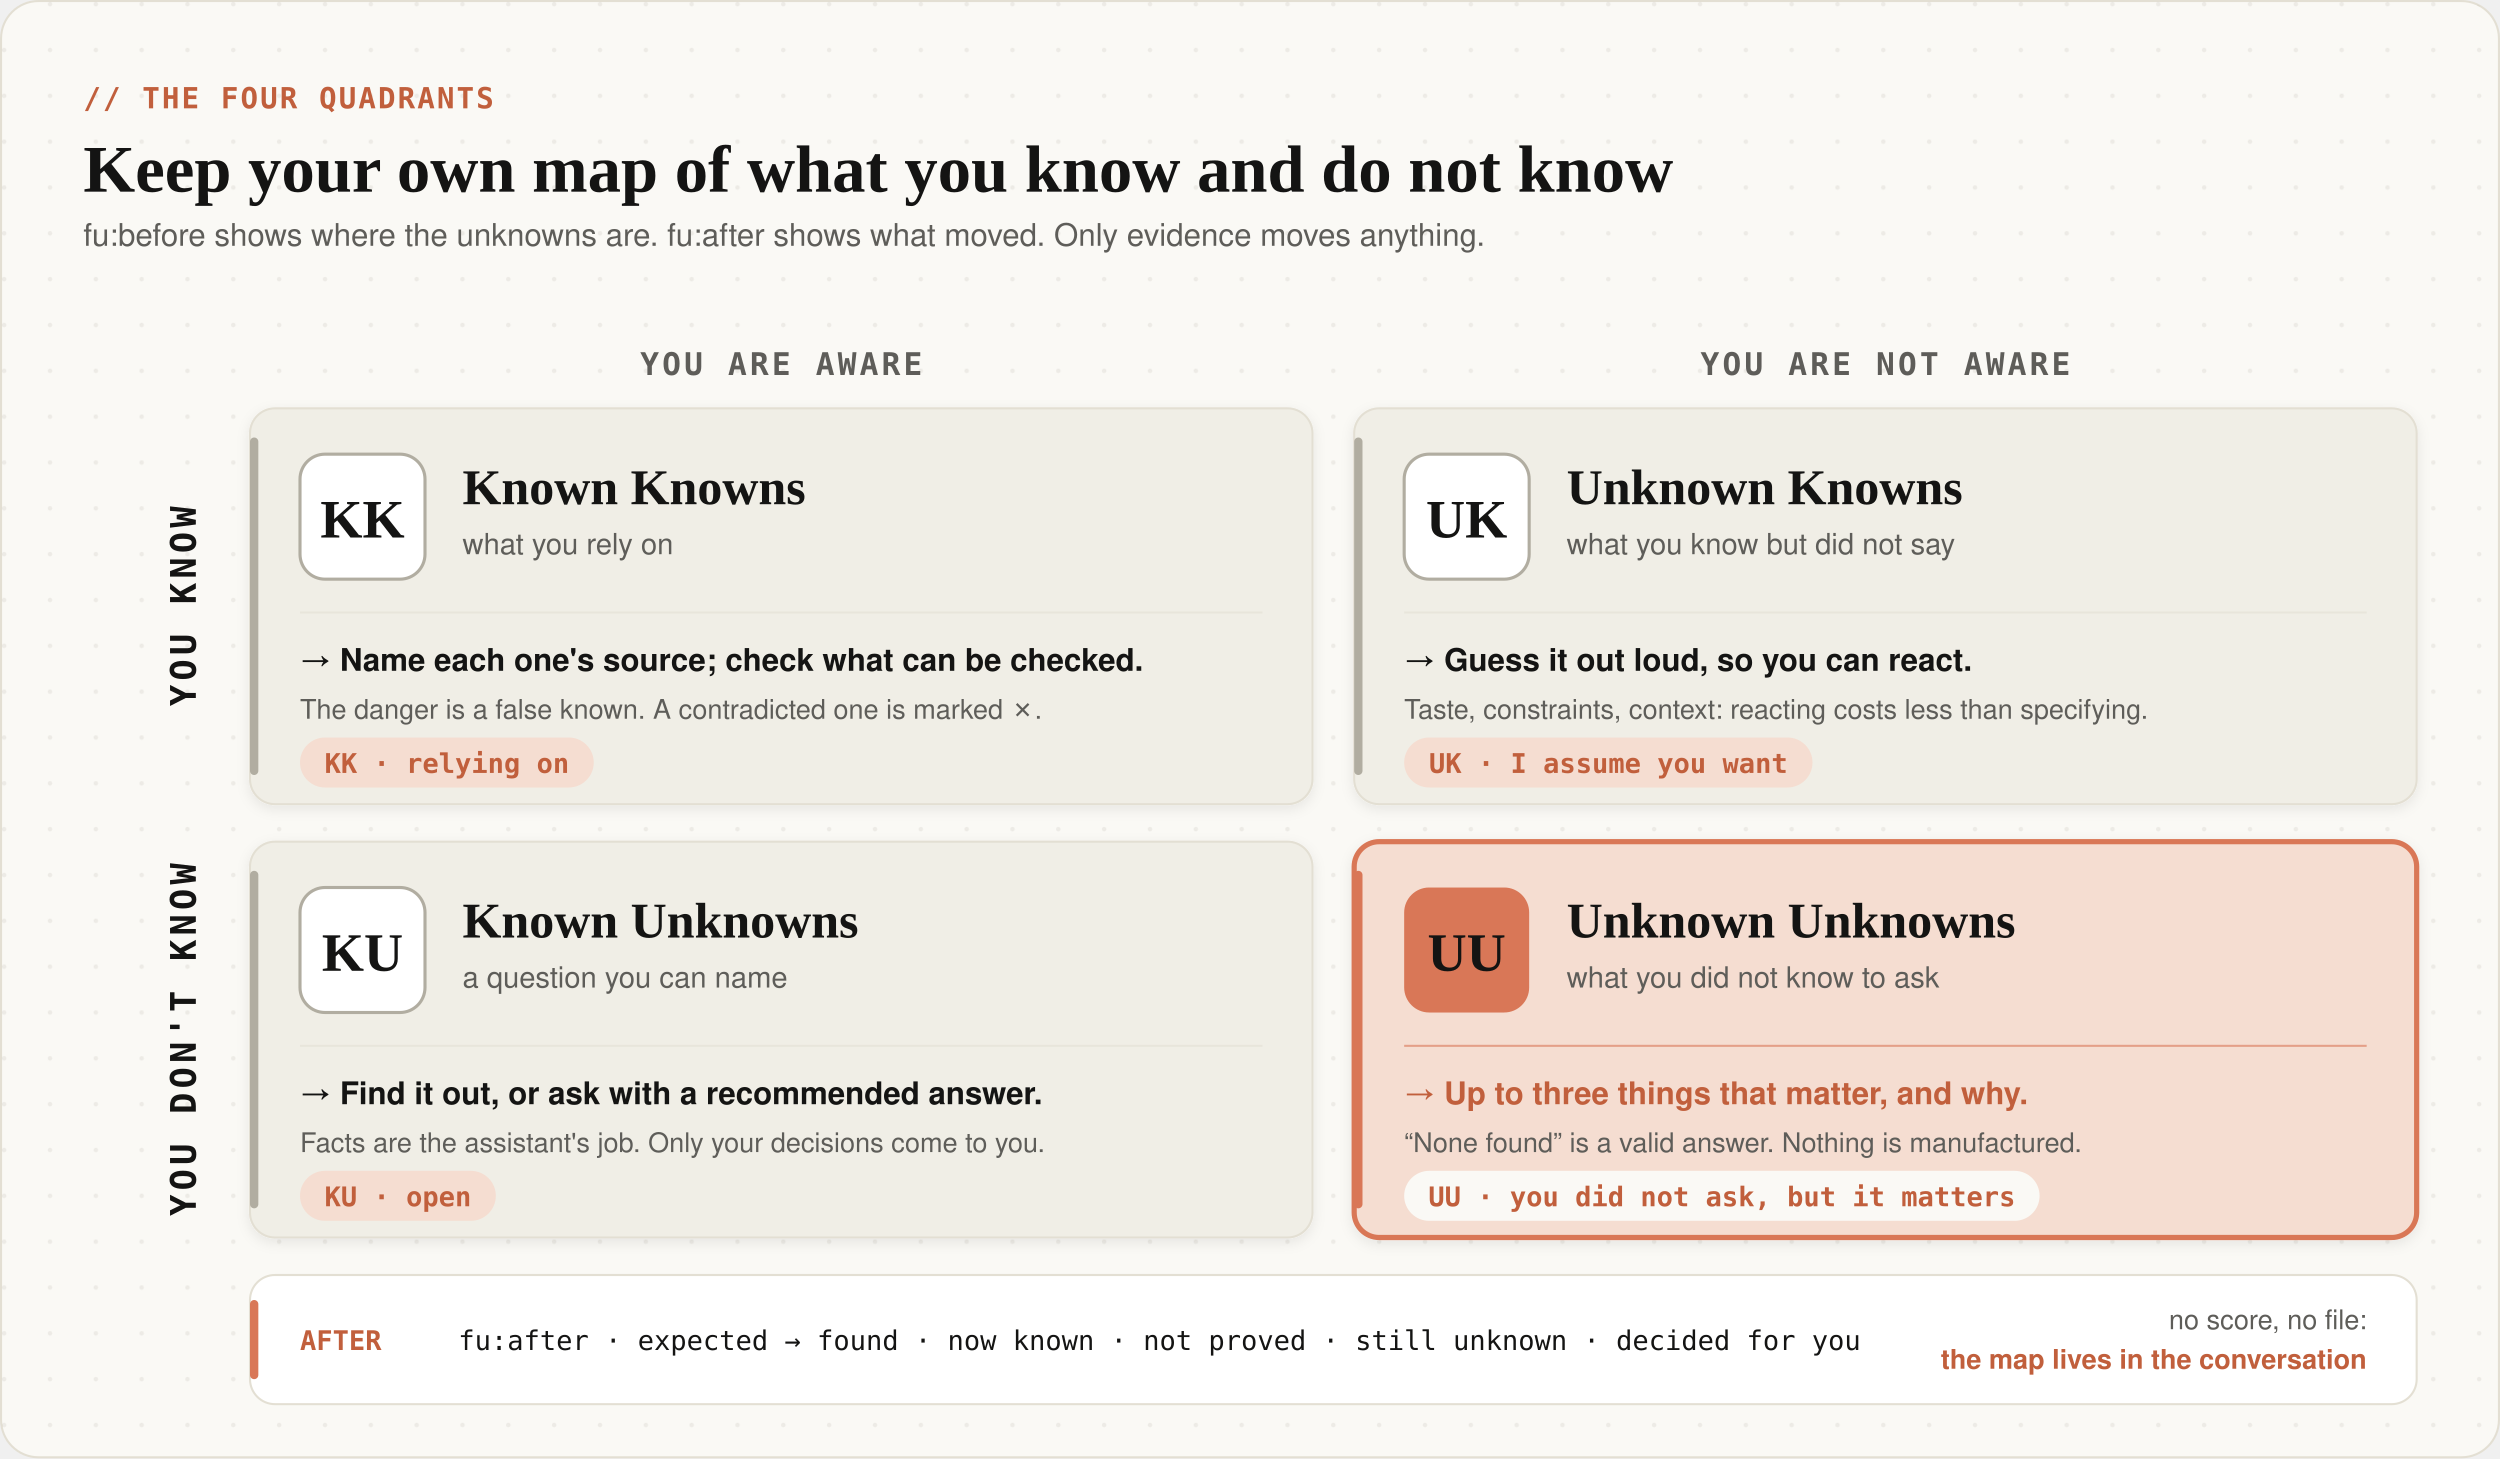
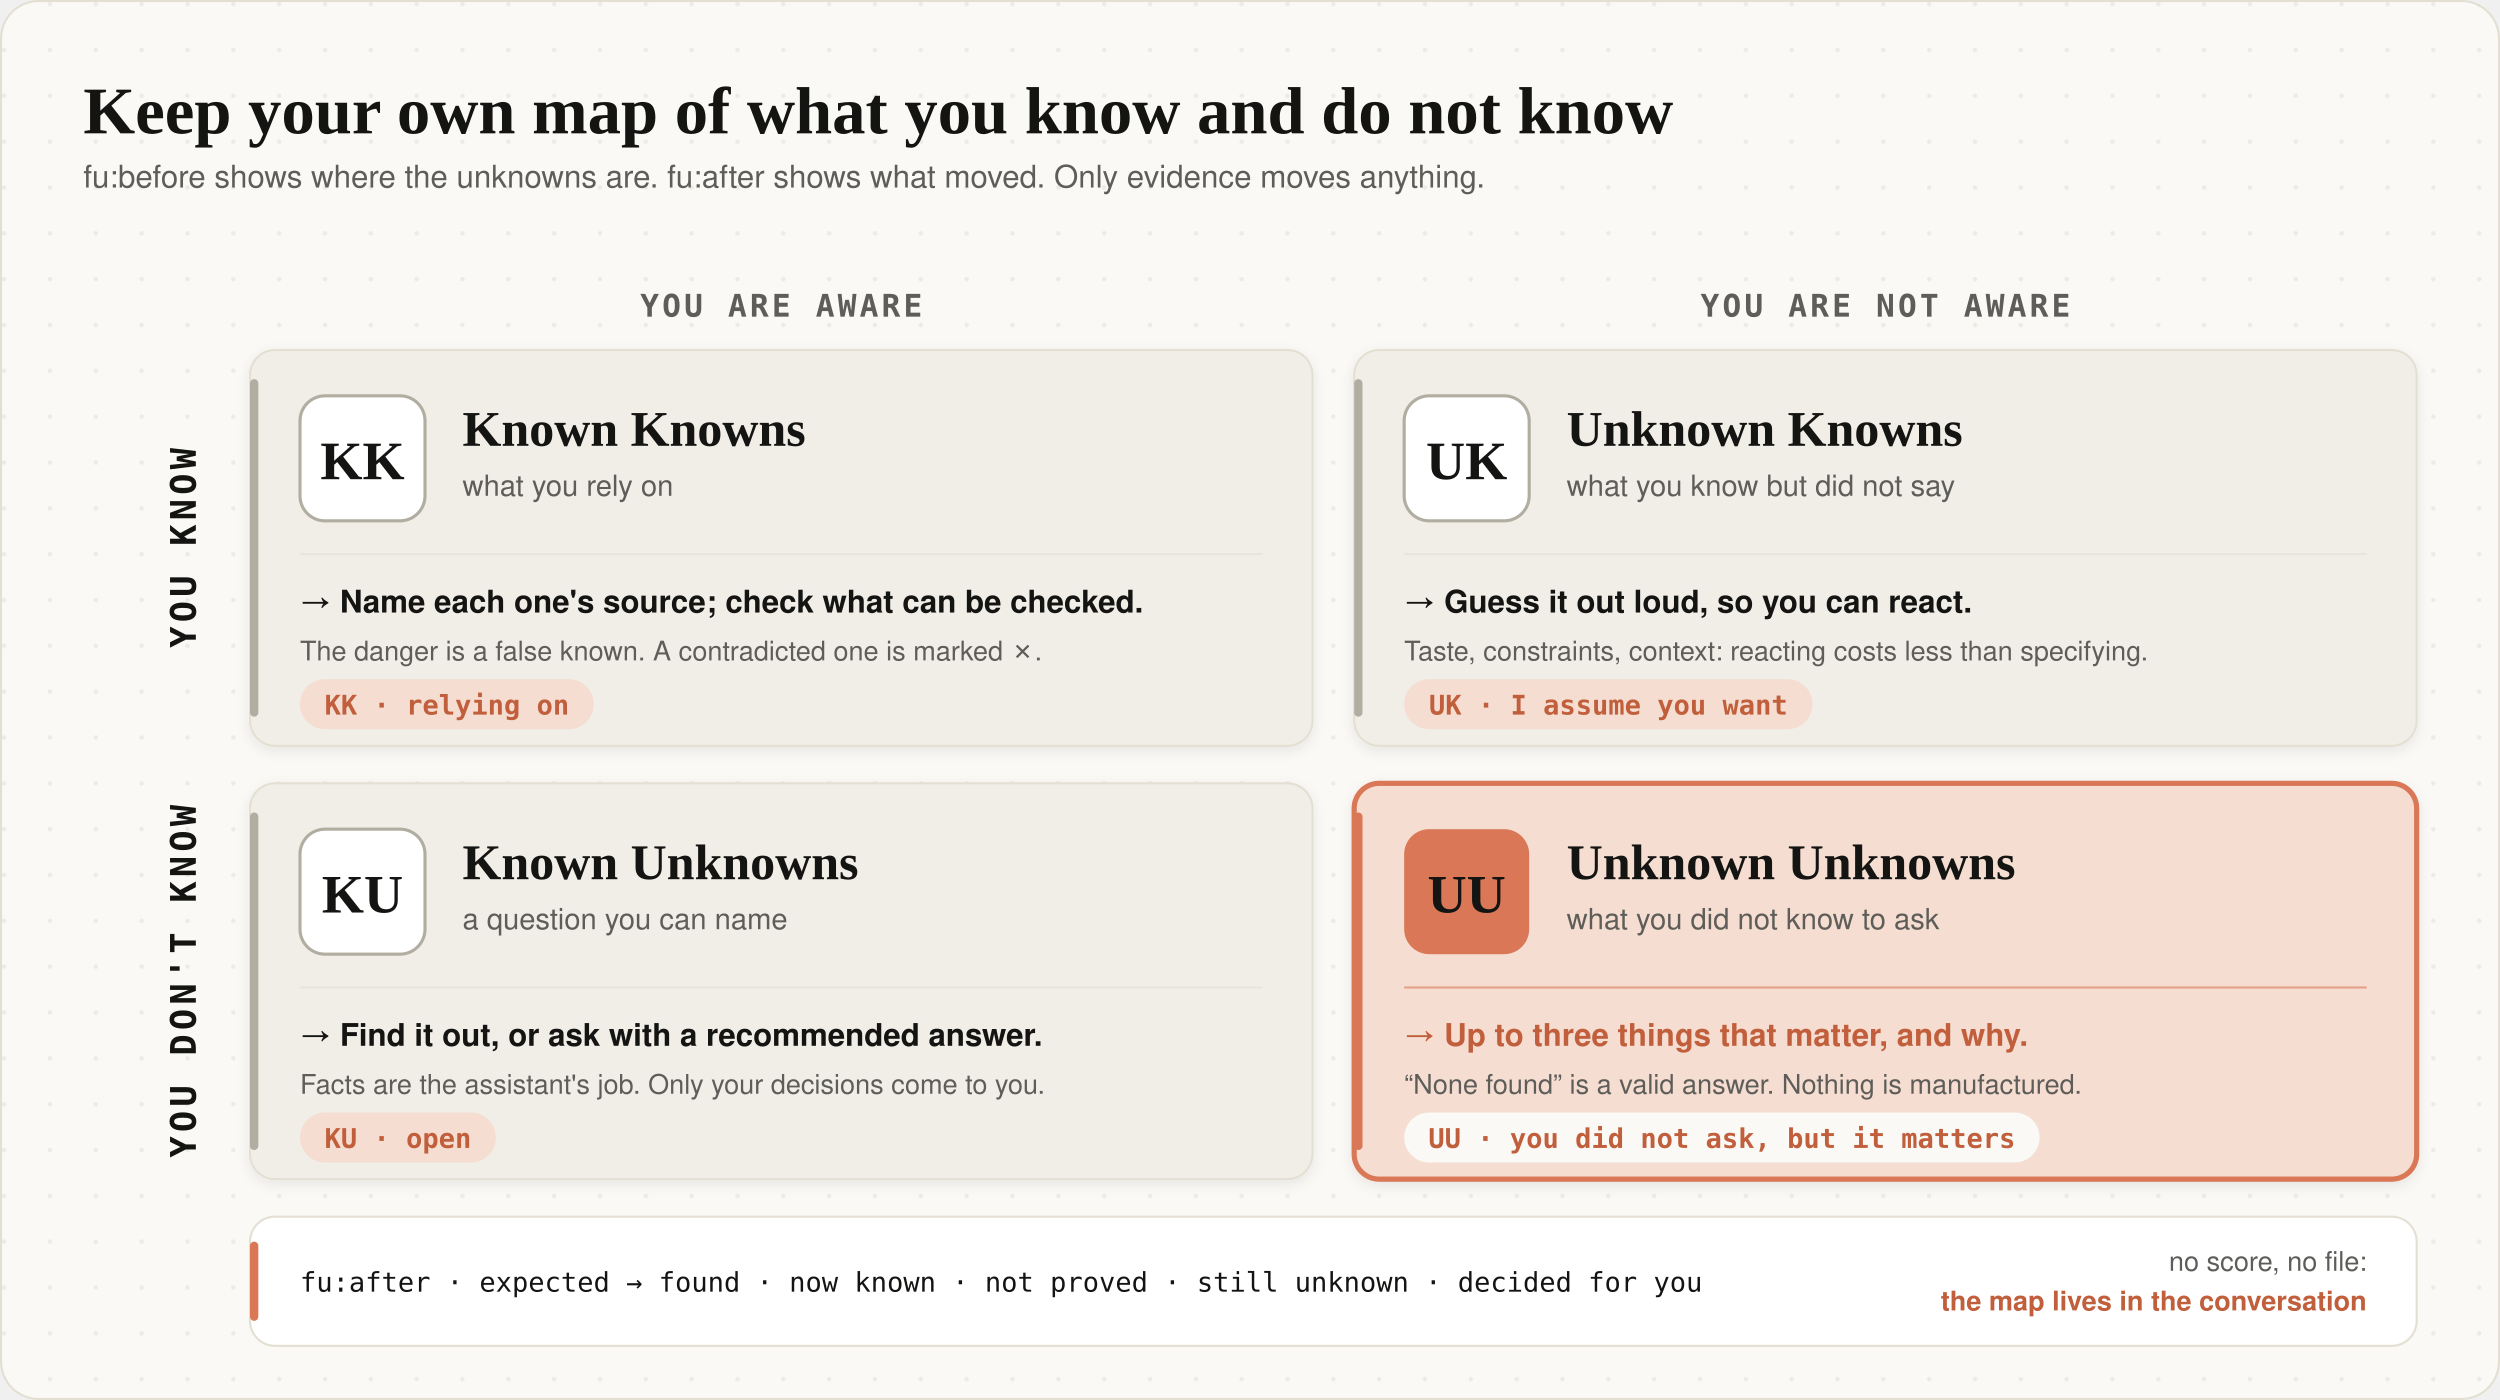
- <svg xmlns="http://www.w3.org/2000/svg" width="1200" height="700" viewBox="0 0 1200 700" role="img" aria-labelledby="t d">
+ <svg xmlns="http://www.w3.org/2000/svg" width="1200" height="672" viewBox="0 0 1200 672" role="img" aria-labelledby="t d">
  <defs>
    <filter id="sh" x="-5%" y="-5%" width="110%" height="120%">
      <feDropShadow dx="0" dy="2" stdDeviation="3" flood-color="#141413" flood-opacity="0.08" />
    </filter>
    <pattern id="dots" width="22" height="22" patternUnits="userSpaceOnUse">
      <circle cx="2" cy="2" r="1.1" fill="#B1ADA1" opacity="0.35" />
    </pattern>
  </defs>
-   <rect x="0.5" y="0.5" width="1199" height="699" rx="18" fill="#FAF9F5" stroke="#E3DFD3" />
-   <rect x="0.5" y="0.5" width="1199" height="699" rx="18" fill="url(#dots)" opacity="0.5" />
-   <text x="40" y="52" font-family="ui-monospace, SFMono-Regular, Menlo, Consolas, monospace" font-size="14" font-weight="700" fill="#C15F3C" letter-spacing="1">// THE FOUR QUADRANTS</text>
-   <text x="40" y="92" font-family="Georgia, 'Times New Roman', serif" font-size="32" font-weight="700" fill="#141413">Keep your own map of what you know and do not know</text>
-   <text x="40" y="118" font-family="-apple-system, 'Segoe UI', Helvetica, Arial, sans-serif" font-size="15" fill="#5E5D59">fu:before shows where the unknowns are. fu:after shows what moved. Only evidence moves anything.</text>
-   <text x="375" y="180" font-family="ui-monospace, SFMono-Regular, Menlo, Consolas, monospace" font-size="15" font-weight="700" fill="#5E5D59" text-anchor="middle" letter-spacing="1.5">YOU ARE AWARE</text>
-   <text x="905" y="180" font-family="ui-monospace, SFMono-Regular, Menlo, Consolas, monospace" font-size="15" font-weight="700" fill="#5E5D59" text-anchor="middle" letter-spacing="1.5">YOU ARE NOT AWARE</text>
-   <text x="94" y="291" font-family="ui-monospace, SFMono-Regular, Menlo, Consolas, monospace" font-size="17" font-weight="700" fill="#141413" text-anchor="middle" letter-spacing="2" transform="rotate(-90 94 291)">YOU KNOW</text>
-   <text x="94" y="499" font-family="ui-monospace, SFMono-Regular, Menlo, Consolas, monospace" font-size="17" font-weight="700" fill="#141413" text-anchor="middle" letter-spacing="2" transform="rotate(-90 94 499)">YOU DON'T KNOW</text>
-   <rect x="120" y="196" width="510" height="190" rx="12" fill="#F0EEE6" stroke="#E3DFD3" stroke-width="1" filter="url(#sh)" />
-   <rect x="120" y="210" width="4" height="162" rx="2" fill="#B1ADA1" />
-   <rect x="144" y="218" width="60" height="60" rx="12" fill="#FFFFFF" stroke="#B1ADA1" stroke-width="1.5" />
-   <text x="174" y="258" font-family="Georgia, 'Times New Roman', serif" font-size="26" font-weight="700" fill="#141413" text-anchor="middle">KK</text>
-   <text x="222" y="242" font-family="Georgia, 'Times New Roman', serif" font-size="24" font-weight="700" fill="#141413">Known Knowns</text>
-   <text x="222" y="266" font-family="-apple-system, 'Segoe UI', Helvetica, Arial, sans-serif" font-size="14" fill="#5E5D59">what you rely on</text>
-   <path d="M144 294H606" stroke="#E3DFD3" stroke-width="1" stroke-opacity="0.6" />
-   <text x="144" y="322" font-family="-apple-system, 'Segoe UI', Helvetica, Arial, sans-serif" font-size="15" font-weight="700" fill="#141413">→ Name each one's source; check what can be checked.</text>
-   <text x="144" y="345" font-family="-apple-system, 'Segoe UI', Helvetica, Arial, sans-serif" font-size="13" fill="#5E5D59">The danger is a false known. A contradicted one is marked ✗.</text>
-   <rect x="144" y="354" width="141" height="24" rx="12" fill="#F5DDD1" />
-   <text x="214.5" y="371" font-family="ui-monospace, SFMono-Regular, Menlo, Consolas, monospace" font-size="13" font-weight="700" fill="#C15F3C" text-anchor="middle">KK · relying on</text>
-   <rect x="650" y="196" width="510" height="190" rx="12" fill="#F0EEE6" stroke="#E3DFD3" stroke-width="1" filter="url(#sh)" />
-   <rect x="650" y="210" width="4" height="162" rx="2" fill="#B1ADA1" />
-   <rect x="674" y="218" width="60" height="60" rx="12" fill="#FFFFFF" stroke="#B1ADA1" stroke-width="1.5" />
-   <text x="704" y="258" font-family="Georgia, 'Times New Roman', serif" font-size="26" font-weight="700" fill="#141413" text-anchor="middle">UK</text>
-   <text x="752" y="242" font-family="Georgia, 'Times New Roman', serif" font-size="24" font-weight="700" fill="#141413">Unknown Knowns</text>
-   <text x="752" y="266" font-family="-apple-system, 'Segoe UI', Helvetica, Arial, sans-serif" font-size="14" fill="#5E5D59">what you know but did not say</text>
-   <path d="M674 294H1136" stroke="#E3DFD3" stroke-width="1" stroke-opacity="0.6" />
-   <text x="674" y="322" font-family="-apple-system, 'Segoe UI', Helvetica, Arial, sans-serif" font-size="15" font-weight="700" fill="#141413">→ Guess it out loud, so you can react.</text>
-   <text x="674" y="345" font-family="-apple-system, 'Segoe UI', Helvetica, Arial, sans-serif" font-size="13" fill="#5E5D59">Taste, constraints, context: reacting costs less than specifying.</text>
-   <rect x="674" y="354" width="196" height="24" rx="12" fill="#F5DDD1" />
-   <text x="772.0" y="371" font-family="ui-monospace, SFMono-Regular, Menlo, Consolas, monospace" font-size="13" font-weight="700" fill="#C15F3C" text-anchor="middle">UK · I assume you want</text>
-   <rect x="120" y="404" width="510" height="190" rx="12" fill="#F0EEE6" stroke="#E3DFD3" stroke-width="1" filter="url(#sh)" />
-   <rect x="120" y="418" width="4" height="162" rx="2" fill="#B1ADA1" />
-   <rect x="144" y="426" width="60" height="60" rx="12" fill="#FFFFFF" stroke="#B1ADA1" stroke-width="1.5" />
-   <text x="174" y="466" font-family="Georgia, 'Times New Roman', serif" font-size="26" font-weight="700" fill="#141413" text-anchor="middle">KU</text>
-   <text x="222" y="450" font-family="Georgia, 'Times New Roman', serif" font-size="24" font-weight="700" fill="#141413">Known Unknowns</text>
-   <text x="222" y="474" font-family="-apple-system, 'Segoe UI', Helvetica, Arial, sans-serif" font-size="14" fill="#5E5D59">a question you can name</text>
-   <path d="M144 502H606" stroke="#E3DFD3" stroke-width="1" stroke-opacity="0.6" />
-   <text x="144" y="530" font-family="-apple-system, 'Segoe UI', Helvetica, Arial, sans-serif" font-size="15" font-weight="700" fill="#141413">→ Find it out, or ask with a recommended answer.</text>
-   <text x="144" y="553" font-family="-apple-system, 'Segoe UI', Helvetica, Arial, sans-serif" font-size="13" fill="#5E5D59">Facts are the assistant's job. Only your decisions come to you.</text>
-   <rect x="144" y="562" width="94" height="24" rx="12" fill="#F5DDD1" />
-   <text x="191.0" y="579" font-family="ui-monospace, SFMono-Regular, Menlo, Consolas, monospace" font-size="13" font-weight="700" fill="#C15F3C" text-anchor="middle">KU · open</text>
-   <rect x="650" y="404" width="510" height="190" rx="12" fill="#F5DDD1" stroke="#D97757" stroke-width="2.5" filter="url(#sh)" />
-   <rect x="650" y="418" width="4" height="162" rx="2" fill="#D97757" />
-   <rect x="674" y="426" width="60" height="60" rx="12" fill="#D97757" />
-   <text x="704" y="466" font-family="Georgia, 'Times New Roman', serif" font-size="26" font-weight="700" fill="#141413" text-anchor="middle">UU</text>
-   <text x="752" y="450" font-family="Georgia, 'Times New Roman', serif" font-size="24" font-weight="700" fill="#141413">Unknown Unknowns</text>
-   <text x="752" y="474" font-family="-apple-system, 'Segoe UI', Helvetica, Arial, sans-serif" font-size="14" fill="#5E5D59">what you did not know to ask</text>
-   <path d="M674 502H1136" stroke="#D97757" stroke-width="1" stroke-opacity="0.6" />
-   <text x="674" y="530" font-family="-apple-system, 'Segoe UI', Helvetica, Arial, sans-serif" font-size="15" font-weight="700" fill="#C15F3C">→ Up to three things that matter, and why.</text>
-   <text x="674" y="553" font-family="-apple-system, 'Segoe UI', Helvetica, Arial, sans-serif" font-size="13" fill="#5E5D59">“None found” is a valid answer. Nothing is manufactured.</text>
-   <rect x="674" y="562" width="305" height="24" rx="12" fill="#FAF9F5" />
-   <text x="826.5" y="579" font-family="ui-monospace, SFMono-Regular, Menlo, Consolas, monospace" font-size="13" font-weight="700" fill="#C15F3C" text-anchor="middle">UU · you did not ask, but it matters</text>
-   <rect x="120" y="612" width="1040" height="62" rx="12" fill="#FFFFFF" stroke="#E3DFD3" />
-   <rect x="120" y="624" width="4" height="38" rx="2" fill="#D97757" />
-   <text x="144" y="648" font-family="ui-monospace, SFMono-Regular, Menlo, Consolas, monospace" font-size="13" font-weight="700" fill="#C15F3C">AFTER</text>
-   <text x="220" y="648" font-family="ui-monospace, SFMono-Regular, Menlo, Consolas, monospace" font-size="13" fill="#141413">fu:after · expected → found · now known · not proved · still unknown · decided for you</text>
-   <text x="1136" y="638" font-family="-apple-system, 'Segoe UI', Helvetica, Arial, sans-serif" font-size="13" fill="#5E5D59" text-anchor="end">no score, no file:</text>
-   <text x="1136" y="657" font-family="-apple-system, 'Segoe UI', Helvetica, Arial, sans-serif" font-size="13" font-weight="600" fill="#C15F3C" text-anchor="end">the map lives in the conversation</text>
+   <rect x="0.5" y="0.5" width="1199" height="671" rx="18" fill="#FAF9F5" stroke="#E3DFD3" />
+   <rect x="0.5" y="0.5" width="1199" height="671" rx="18" fill="url(#dots)" opacity="0.5" />
+   <g transform="translate(0 -28)">
+     <text x="40" y="92" font-family="Georgia, 'Times New Roman', serif" font-size="32" font-weight="700" fill="#141413">Keep your own map of what you know and do not know</text>
+     <text x="40" y="118" font-family="-apple-system, 'Segoe UI', Helvetica, Arial, sans-serif" font-size="15" fill="#5E5D59">fu:before shows where the unknowns are. fu:after shows what moved. Only evidence moves anything.</text>
+     <text x="375" y="180" font-family="ui-monospace, SFMono-Regular, Menlo, Consolas, monospace" font-size="15" font-weight="700" fill="#5E5D59" text-anchor="middle" letter-spacing="1.5">YOU ARE AWARE</text>
+     <text x="905" y="180" font-family="ui-monospace, SFMono-Regular, Menlo, Consolas, monospace" font-size="15" font-weight="700" fill="#5E5D59" text-anchor="middle" letter-spacing="1.5">YOU ARE NOT AWARE</text>
+     <text x="94" y="291" font-family="ui-monospace, SFMono-Regular, Menlo, Consolas, monospace" font-size="17" font-weight="700" fill="#141413" text-anchor="middle" letter-spacing="2" transform="rotate(-90 94 291)">YOU KNOW</text>
+     <text x="94" y="499" font-family="ui-monospace, SFMono-Regular, Menlo, Consolas, monospace" font-size="17" font-weight="700" fill="#141413" text-anchor="middle" letter-spacing="2" transform="rotate(-90 94 499)">YOU DON'T KNOW</text>
+     <rect x="120" y="196" width="510" height="190" rx="12" fill="#F0EEE6" stroke="#E3DFD3" stroke-width="1" filter="url(#sh)" />
+     <rect x="120" y="210" width="4" height="162" rx="2" fill="#B1ADA1" />
+     <rect x="144" y="218" width="60" height="60" rx="12" fill="#FFFFFF" stroke="#B1ADA1" stroke-width="1.5" />
+     <text x="174" y="258" font-family="Georgia, 'Times New Roman', serif" font-size="26" font-weight="700" fill="#141413" text-anchor="middle">KK</text>
+     <text x="222" y="242" font-family="Georgia, 'Times New Roman', serif" font-size="24" font-weight="700" fill="#141413">Known Knowns</text>
+     <text x="222" y="266" font-family="-apple-system, 'Segoe UI', Helvetica, Arial, sans-serif" font-size="14" fill="#5E5D59">what you rely on</text>
+     <path d="M144 294H606" stroke="#E3DFD3" stroke-width="1" stroke-opacity="0.6" />
+     <text x="144" y="322" font-family="-apple-system, 'Segoe UI', Helvetica, Arial, sans-serif" font-size="15" font-weight="700" fill="#141413">→ Name each one's source; check what can be checked.</text>
+     <text x="144" y="345" font-family="-apple-system, 'Segoe UI', Helvetica, Arial, sans-serif" font-size="13" fill="#5E5D59">The danger is a false known. A contradicted one is marked ✗.</text>
+     <rect x="144" y="354" width="141" height="24" rx="12" fill="#F5DDD1" />
+     <text x="214.5" y="371" font-family="ui-monospace, SFMono-Regular, Menlo, Consolas, monospace" font-size="13" font-weight="700" fill="#C15F3C" text-anchor="middle">KK · relying on</text>
+     <rect x="650" y="196" width="510" height="190" rx="12" fill="#F0EEE6" stroke="#E3DFD3" stroke-width="1" filter="url(#sh)" />
+     <rect x="650" y="210" width="4" height="162" rx="2" fill="#B1ADA1" />
+     <rect x="674" y="218" width="60" height="60" rx="12" fill="#FFFFFF" stroke="#B1ADA1" stroke-width="1.5" />
+     <text x="704" y="258" font-family="Georgia, 'Times New Roman', serif" font-size="26" font-weight="700" fill="#141413" text-anchor="middle">UK</text>
+     <text x="752" y="242" font-family="Georgia, 'Times New Roman', serif" font-size="24" font-weight="700" fill="#141413">Unknown Knowns</text>
+     <text x="752" y="266" font-family="-apple-system, 'Segoe UI', Helvetica, Arial, sans-serif" font-size="14" fill="#5E5D59">what you know but did not say</text>
+     <path d="M674 294H1136" stroke="#E3DFD3" stroke-width="1" stroke-opacity="0.6" />
+     <text x="674" y="322" font-family="-apple-system, 'Segoe UI', Helvetica, Arial, sans-serif" font-size="15" font-weight="700" fill="#141413">→ Guess it out loud, so you can react.</text>
+     <text x="674" y="345" font-family="-apple-system, 'Segoe UI', Helvetica, Arial, sans-serif" font-size="13" fill="#5E5D59">Taste, constraints, context: reacting costs less than specifying.</text>
+     <rect x="674" y="354" width="196" height="24" rx="12" fill="#F5DDD1" />
+     <text x="772.0" y="371" font-family="ui-monospace, SFMono-Regular, Menlo, Consolas, monospace" font-size="13" font-weight="700" fill="#C15F3C" text-anchor="middle">UK · I assume you want</text>
+     <rect x="120" y="404" width="510" height="190" rx="12" fill="#F0EEE6" stroke="#E3DFD3" stroke-width="1" filter="url(#sh)" />
+     <rect x="120" y="418" width="4" height="162" rx="2" fill="#B1ADA1" />
+     <rect x="144" y="426" width="60" height="60" rx="12" fill="#FFFFFF" stroke="#B1ADA1" stroke-width="1.5" />
+     <text x="174" y="466" font-family="Georgia, 'Times New Roman', serif" font-size="26" font-weight="700" fill="#141413" text-anchor="middle">KU</text>
+     <text x="222" y="450" font-family="Georgia, 'Times New Roman', serif" font-size="24" font-weight="700" fill="#141413">Known Unknowns</text>
+     <text x="222" y="474" font-family="-apple-system, 'Segoe UI', Helvetica, Arial, sans-serif" font-size="14" fill="#5E5D59">a question you can name</text>
+     <path d="M144 502H606" stroke="#E3DFD3" stroke-width="1" stroke-opacity="0.6" />
+     <text x="144" y="530" font-family="-apple-system, 'Segoe UI', Helvetica, Arial, sans-serif" font-size="15" font-weight="700" fill="#141413">→ Find it out, or ask with a recommended answer.</text>
+     <text x="144" y="553" font-family="-apple-system, 'Segoe UI', Helvetica, Arial, sans-serif" font-size="13" fill="#5E5D59">Facts are the assistant's job. Only your decisions come to you.</text>
+     <rect x="144" y="562" width="94" height="24" rx="12" fill="#F5DDD1" />
+     <text x="191.0" y="579" font-family="ui-monospace, SFMono-Regular, Menlo, Consolas, monospace" font-size="13" font-weight="700" fill="#C15F3C" text-anchor="middle">KU · open</text>
+     <rect x="650" y="404" width="510" height="190" rx="12" fill="#F5DDD1" stroke="#D97757" stroke-width="2.5" filter="url(#sh)" />
+     <rect x="650" y="418" width="4" height="162" rx="2" fill="#D97757" />
+     <rect x="674" y="426" width="60" height="60" rx="12" fill="#D97757" />
+     <text x="704" y="466" font-family="Georgia, 'Times New Roman', serif" font-size="26" font-weight="700" fill="#141413" text-anchor="middle">UU</text>
+     <text x="752" y="450" font-family="Georgia, 'Times New Roman', serif" font-size="24" font-weight="700" fill="#141413">Unknown Unknowns</text>
+     <text x="752" y="474" font-family="-apple-system, 'Segoe UI', Helvetica, Arial, sans-serif" font-size="14" fill="#5E5D59">what you did not know to ask</text>
+     <path d="M674 502H1136" stroke="#D97757" stroke-width="1" stroke-opacity="0.6" />
+     <text x="674" y="530" font-family="-apple-system, 'Segoe UI', Helvetica, Arial, sans-serif" font-size="15" font-weight="700" fill="#C15F3C">→ Up to three things that matter, and why.</text>
+     <text x="674" y="553" font-family="-apple-system, 'Segoe UI', Helvetica, Arial, sans-serif" font-size="13" fill="#5E5D59">“None found” is a valid answer. Nothing is manufactured.</text>
+     <rect x="674" y="562" width="305" height="24" rx="12" fill="#FAF9F5" />
+     <text x="826.5" y="579" font-family="ui-monospace, SFMono-Regular, Menlo, Consolas, monospace" font-size="13" font-weight="700" fill="#C15F3C" text-anchor="middle">UU · you did not ask, but it matters</text>
+     <rect x="120" y="612" width="1040" height="62" rx="12" fill="#FFFFFF" stroke="#E3DFD3" />
+     <rect x="120" y="624" width="4" height="38" rx="2" fill="#D97757" />
+     <text x="144" y="648" font-family="ui-monospace, SFMono-Regular, Menlo, Consolas, monospace" font-size="13" fill="#141413">fu:after · expected → found · now known · not proved · still unknown · decided for you</text>
+     <text x="1136" y="638" font-family="-apple-system, 'Segoe UI', Helvetica, Arial, sans-serif" font-size="13" fill="#5E5D59" text-anchor="end">no score, no file:</text>
+     <text x="1136" y="657" font-family="-apple-system, 'Segoe UI', Helvetica, Arial, sans-serif" font-size="13" font-weight="600" fill="#C15F3C" text-anchor="end">the map lives in the conversation</text>
+   </g>
</svg>
